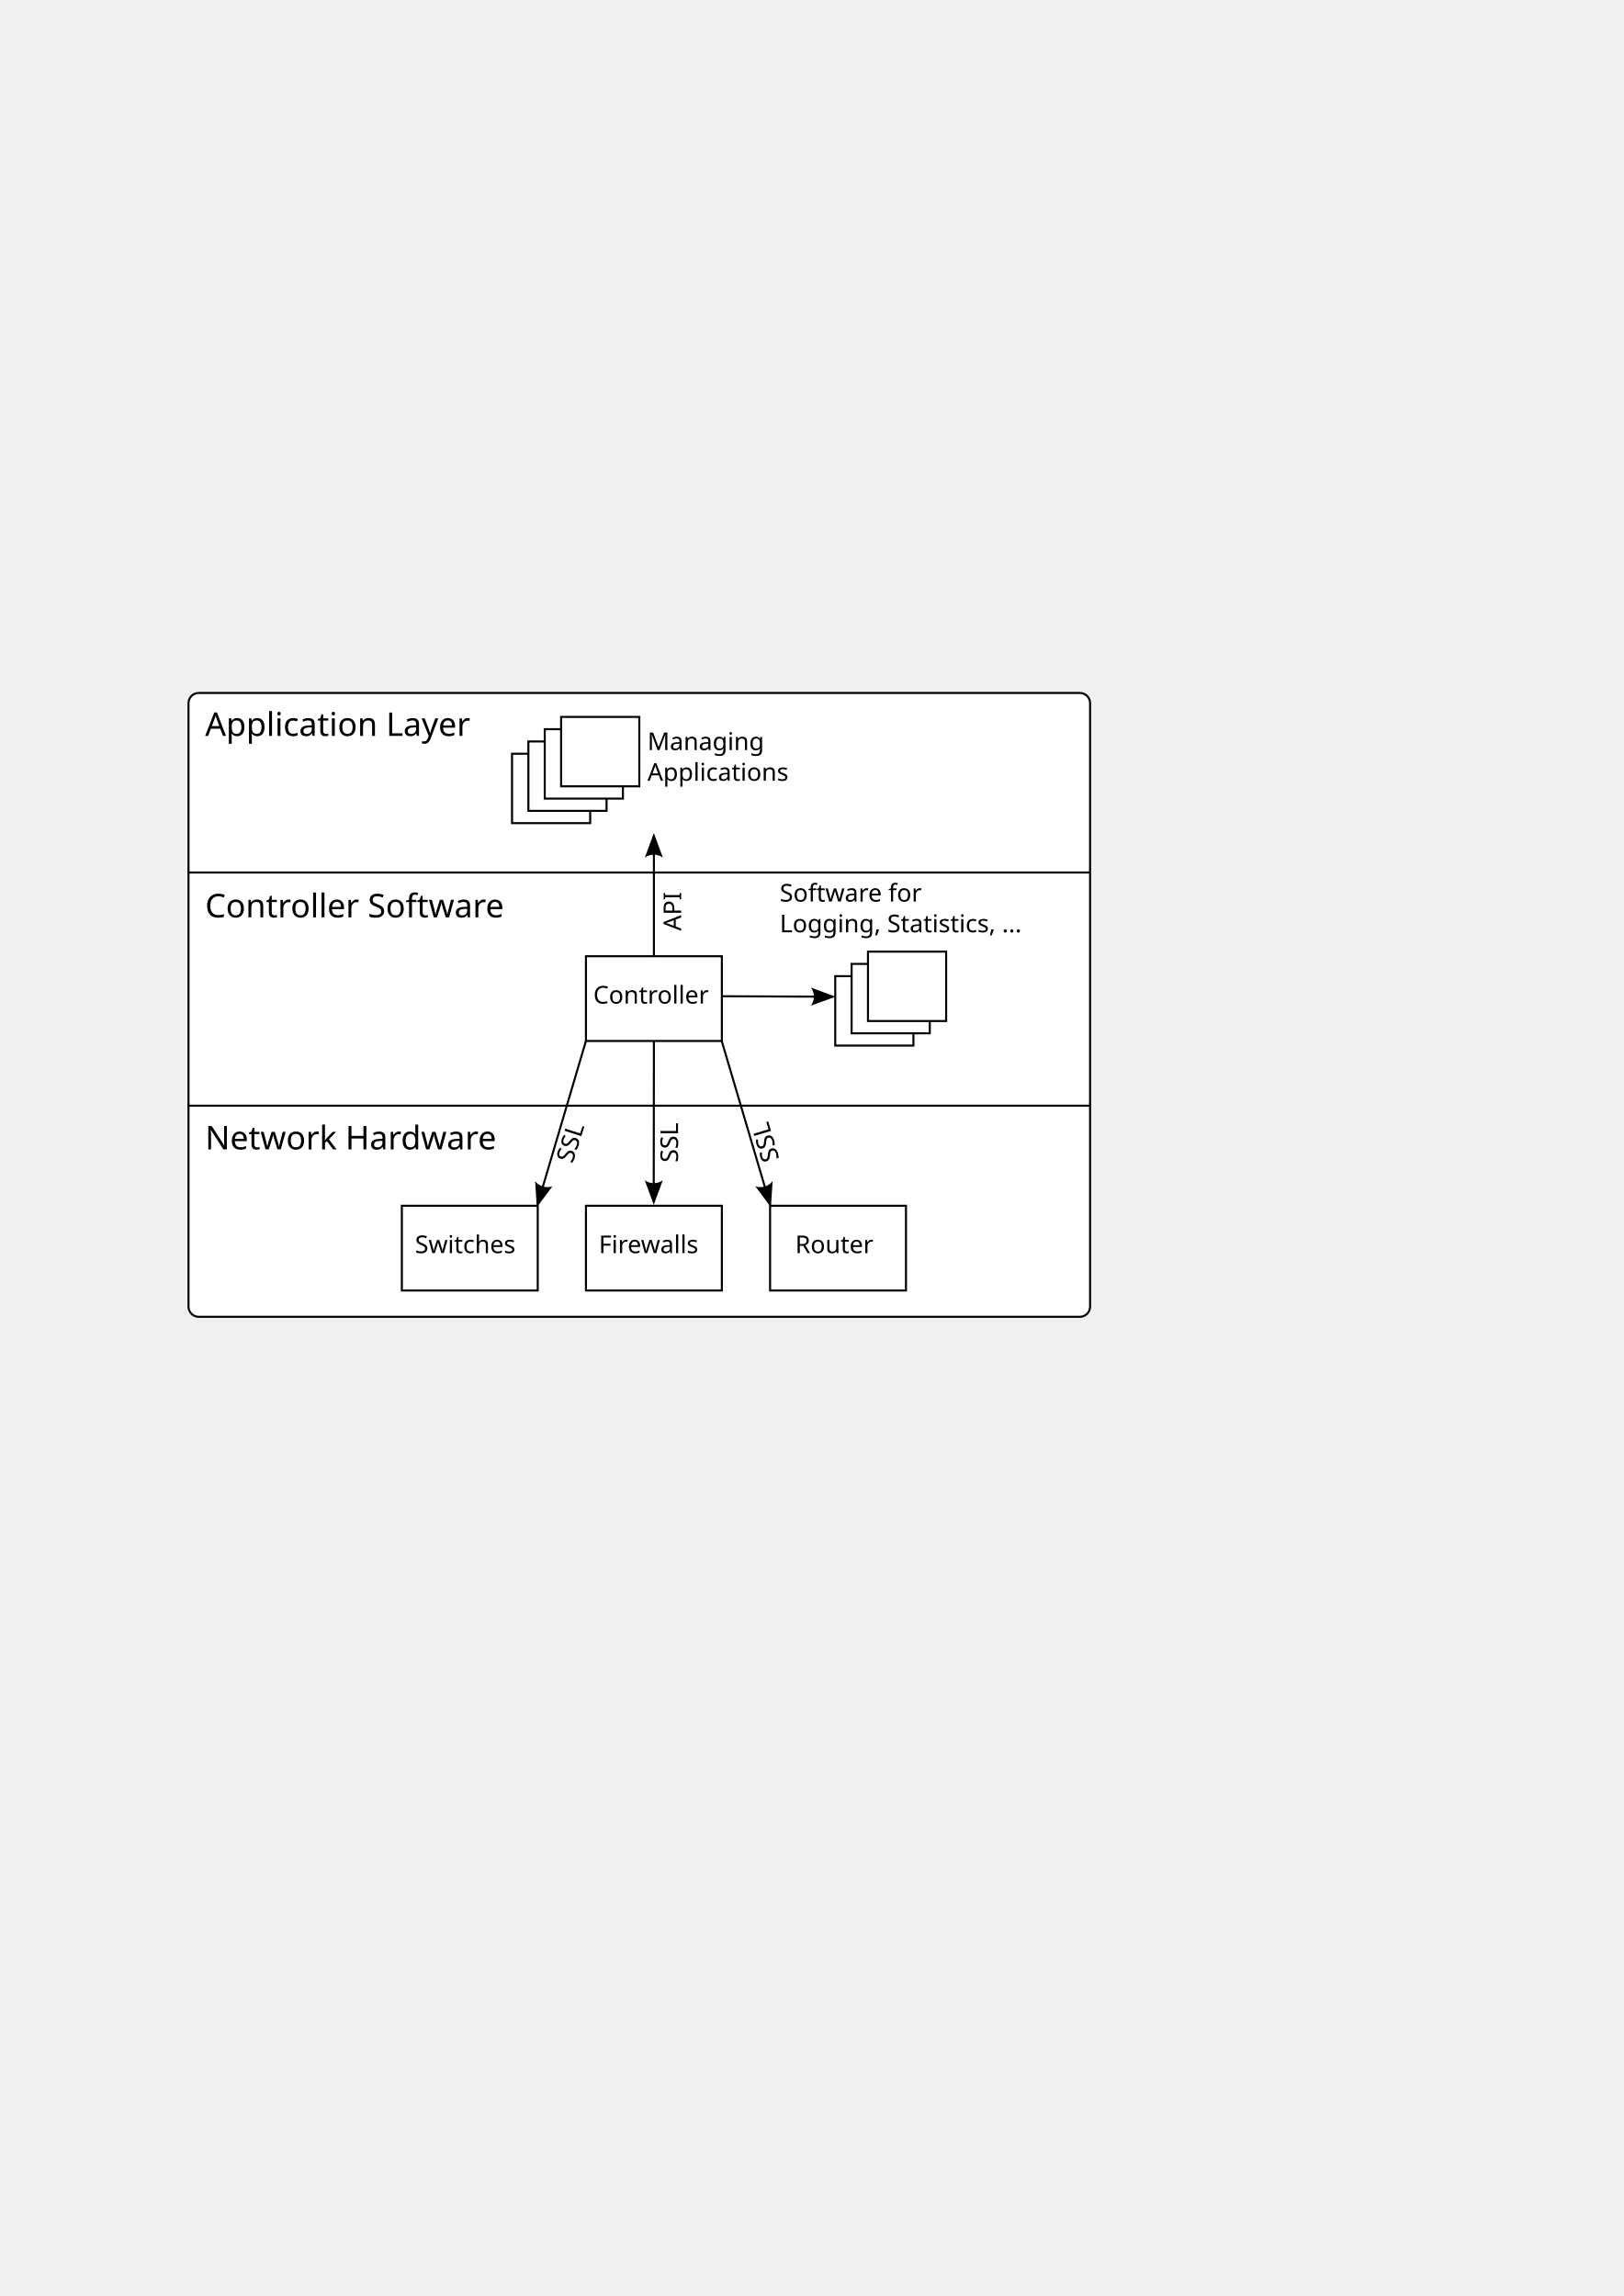
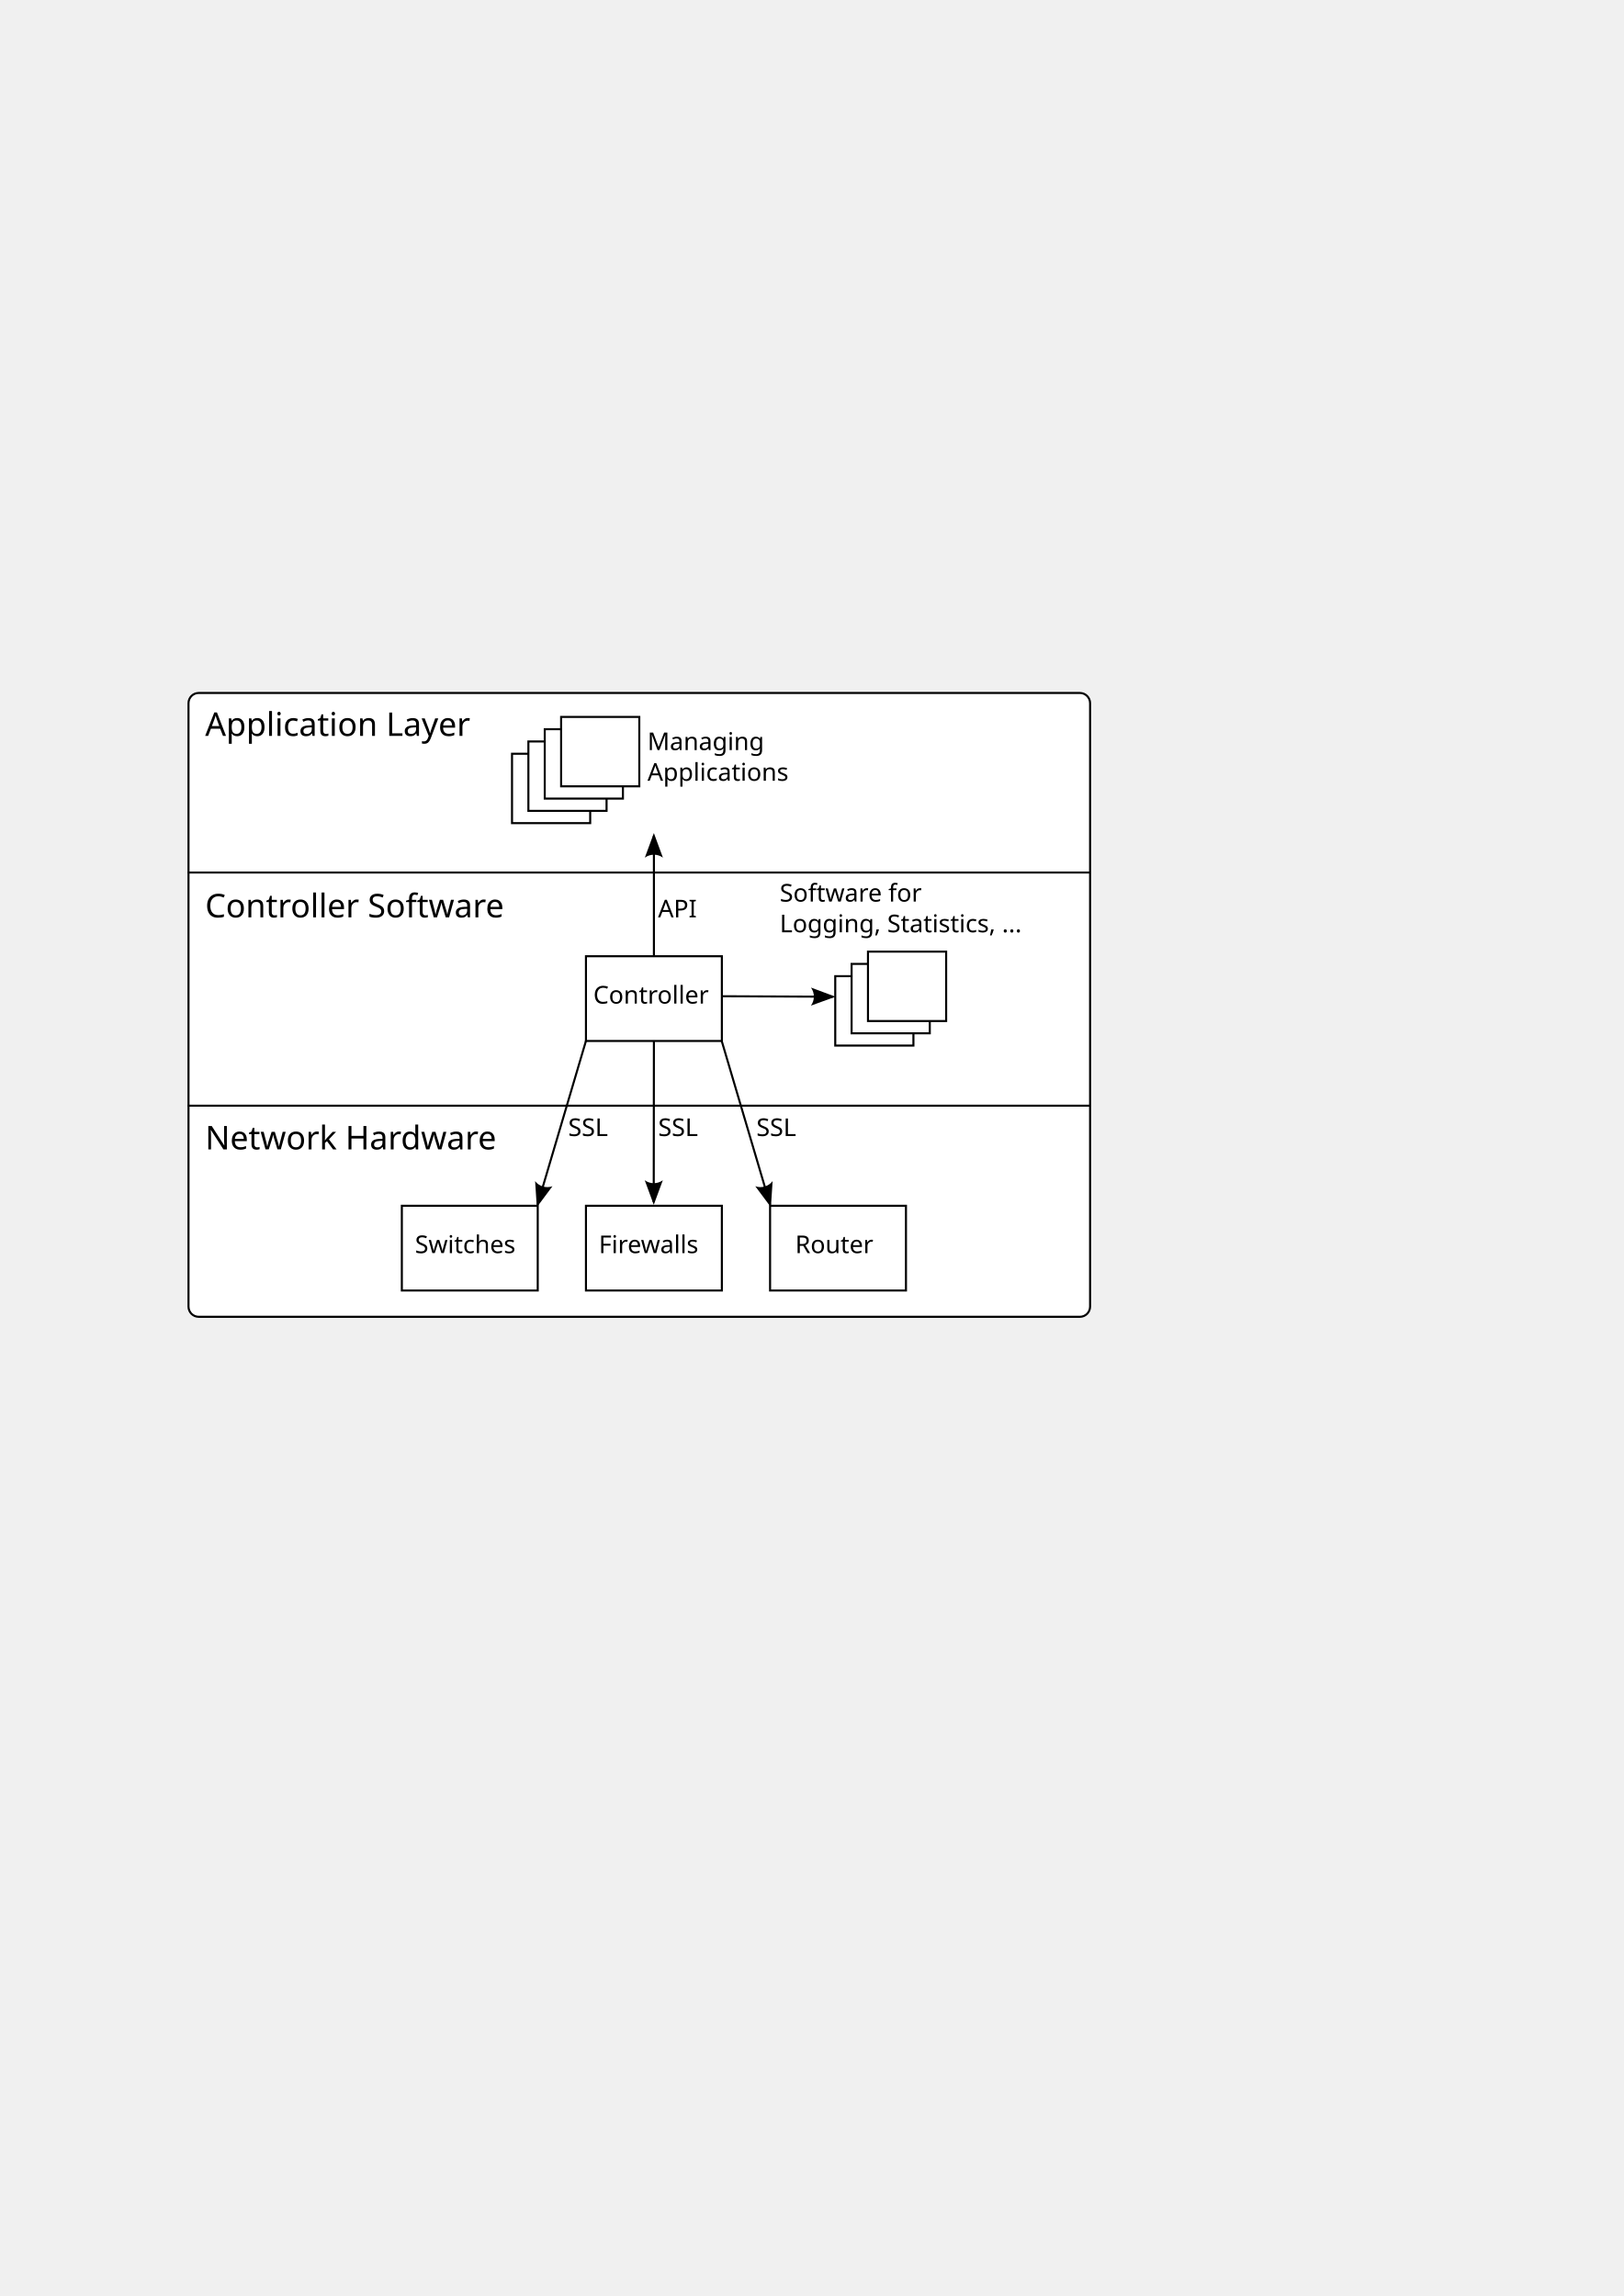
<svg xmlns="http://www.w3.org/2000/svg" width="210mm" height="297mm" id="svg2" version="1.1">
  <defs id="defs4">
    <marker orient="auto" refY="0.0" refX="0.0" id="Arrow2Lend" style="overflow:visible;">
      <path id="path3839" style="fill-rule:evenodd;stroke-width:0.625;stroke-linejoin:round;" d="M 8.719,4.034 L -2.207,0.016 L 8.719,-4.002 C 6.973,-1.63 6.983,1.616 8.719,4.034 z " transform="scale(1.1) rotate(180) translate(1,0)" />
    </marker>
  </defs>
  <g id="layer1">
    <rect style="fill:#ffffff;stroke:#000000;stroke-width:1;stroke-linejoin:miter;stroke-miterlimit:4;stroke-dasharray:none;stroke-dashoffset:0" id="rect2985" width="440.714" height="305" x="92.143" y="338.791" ry="5" />
    <g id="g4710">
      <path id="path3755" d="m 91.875,540.576 440.98,0" style="fill:none;stroke:#000000;stroke-width:1px;stroke-linecap:butt;stroke-linejoin:miter;stroke-opacity:1" />
      <text id="text3759" y="561.934" x="100.286" style="font-size:12px;font-style:normal;font-variant:normal;font-weight:normal;font-stretch:normal;line-height:125%;letter-spacing:0px;word-spacing:0px;fill:#000000;fill-opacity:1;stroke:none;font-family:Sans;-inkscape-font-specification:Clean" xml:space="preserve">
        <tspan style="font-size:16px" y="561.934" x="100.286" id="tspan3761">Network Hardware</tspan>
      </text>
    </g>
    <g id="g4705">
      <path style="fill:none;stroke:#000000;stroke-width:1px;stroke-linecap:butt;stroke-linejoin:miter;stroke-opacity:1" d="m 91.875,426.576 440.98,0" id="path3757" />
      <text xml:space="preserve" style="font-size:12px;font-style:normal;font-variant:normal;font-weight:normal;font-stretch:normal;line-height:125%;letter-spacing:0px;word-spacing:0px;fill:#000000;fill-opacity:1;stroke:none;font-family:Sans;-inkscape-font-specification:Clean" x="100.286" y="448.505" id="text3763">
        <tspan id="tspan3765" x="100.286" y="448.505" style="font-size:16px">Controller Software</tspan>
      </text>
    </g>
    <text xml:space="preserve" style="font-size:12px;font-style:normal;font-variant:normal;font-weight:normal;font-stretch:normal;line-height:125%;letter-spacing:0px;word-spacing:0px;fill:#000000;fill-opacity:1;stroke:none;font-family:Sans;-inkscape-font-specification:Clean" x="100.286" y="359.791" id="text3767">
      <tspan id="tspan3769" x="100.286" y="359.791" style="font-size:16px">Application Layer</tspan>
    </text>
    <g id="g4674">
      <g id="g3799">
        <rect style="fill:#ffffff;stroke:#000000;stroke-width:1;stroke-linejoin:miter;stroke-miterlimit:4;stroke-dasharray:none;stroke-dashoffset:0" id="rect3771" width="66.429" height="41.429" x="196.429" y="589.505" ry="0" />
        <text xml:space="preserve" style="font-size:12px;font-style:normal;font-variant:normal;font-weight:normal;font-stretch:normal;line-height:125%;letter-spacing:0px;word-spacing:0px;fill:#000000;fill-opacity:1;stroke:none;font-family:Sans;-inkscape-font-specification:Clean" x="202.857" y="612.648" id="text3777">
          <tspan id="tspan3779" x="202.857" y="612.648">Switches</tspan>
        </text>
      </g>
      <g id="g3794">
        <rect ry="0" y="589.505" x="286.429" height="41.429" width="66.429" id="rect3773" style="fill:#ffffff;stroke:#000000;stroke-width:1;stroke-linejoin:miter;stroke-miterlimit:4;stroke-dasharray:none;stroke-dashoffset:0" />
        <text id="text3781" y="612.648" x="292.714" style="font-size:12px;font-style:normal;font-variant:normal;font-weight:normal;font-stretch:normal;line-height:125%;letter-spacing:0px;word-spacing:0px;fill:#000000;fill-opacity:1;stroke:none;font-family:Sans;-inkscape-font-specification:Clean" xml:space="preserve">
          <tspan y="612.648" x="292.714" id="tspan3783">Firewalls</tspan>
        </text>
      </g>
      <g transform="translate(-1.999589,0)" id="g3789">
        <rect style="fill:#ffffff;stroke:#000000;stroke-width:1;stroke-linejoin:miter;stroke-miterlimit:4;stroke-dasharray:none;stroke-dashoffset:0" id="rect3775" width="66.429" height="41.429" x="378.429" y="589.505" ry="0" />
        <text xml:space="preserve" style="font-size:12px;font-style:normal;font-variant:normal;font-weight:normal;font-stretch:normal;line-height:125%;letter-spacing:0px;word-spacing:0px;fill:#000000;fill-opacity:1;stroke:none;font-family:Sans;-inkscape-font-specification:Clean" x="390.714" y="612.648" id="text3785">
          <tspan id="tspan3787" x="390.714" y="612.648">Router</tspan>
        </text>
      </g>
    </g>
-     <g id="g4688">
-       <rect ry="0" y="467.505" x="286.429" height="41.429" width="66.429" id="rect3806" style="fill:#ffffff;stroke:#000000;stroke-width:1;stroke-linejoin:miter;stroke-miterlimit:4;stroke-dasharray:none;stroke-dashoffset:0" />
-       <text id="text3808" y="490.648" x="290" style="font-size:12px;font-style:normal;font-variant:normal;font-weight:normal;font-stretch:normal;line-height:125%;letter-spacing:0px;word-spacing:0px;fill:#000000;fill-opacity:1;stroke:none;font-family:Sans;-inkscape-font-specification:Clean" xml:space="preserve">
-         <tspan y="490.648" x="290" id="tspan3810">Controller</tspan>
-       </text>
-       <path style="fill:none;stroke:#000000;stroke-width:1px;stroke-linecap:butt;stroke-linejoin:miter;stroke-opacity:1;marker-end:url(#Arrow2Lend)" d="M 286.504,508.648 262.766,588.955" id="path3812" />
-       <path id="path4258" d="m 352.706,508.648 23.739,80.307" style="fill:none;stroke:#000000;stroke-width:1px;stroke-linecap:butt;stroke-linejoin:miter;stroke-opacity:1;marker-end:url(#Arrow2Lend)" />
-       <path id="path4260" d="m 319.643,509.148 -0.089,78.571" style="fill:none;stroke:#000000;stroke-width:1px;stroke-linecap:butt;stroke-linejoin:miter;stroke-opacity:1;marker-end:url(#Arrow2Lend)" />
-       <text transform="matrix(0,-1,1,0,0,0)" id="text4444" y="331.425" x="-568.363" style="font-size:12px;font-style:normal;font-variant:normal;font-weight:normal;font-stretch:normal;line-height:125%;letter-spacing:0px;word-spacing:0px;fill:#000000;fill-opacity:1;stroke:none;font-family:Sans;-inkscape-font-specification:Clean" xml:space="preserve">
-         <tspan y="331.425" x="-568.363" id="tspan4446">SSL</tspan>
-       </text>
-       <text xml:space="preserve" style="font-size:12px;font-style:normal;font-variant:normal;font-weight:normal;font-stretch:normal;line-height:125%;letter-spacing:0px;word-spacing:0px;fill:#000000;fill-opacity:1;stroke:none;font-family:Sans;-inkscape-font-specification:Clean" x="-651.949" y="202.95" id="text4448" transform="matrix(-0.2861016,-0.9581993,0.9581993,-0.2861016,0,0)">
-         <tspan id="tspan4450" x="-651.949" y="202.95">SSL</tspan>
-       </text>
-       <text transform="matrix(0.3048286,-0.9524072,0.9524072,0.3048286,0,0)" id="text4452" y="439.961" x="-456.735" style="font-size:12px;font-style:normal;font-variant:normal;font-weight:normal;font-stretch:normal;line-height:125%;letter-spacing:0px;word-spacing:0px;fill:#000000;fill-opacity:1;stroke:none;font-family:Sans;-inkscape-font-specification:Clean" xml:space="preserve">
-         <tspan y="439.961" x="-456.735" id="tspan4454">SSL</tspan>
-       </text>
-       <path id="path4456" d="m 319.643,467.273 0,-58.661" style="fill:none;stroke:#000000;stroke-width:1px;stroke-linecap:butt;stroke-linejoin:miter;stroke-opacity:1;marker-end:url(#Arrow2Lend)" />
-       <text transform="matrix(0,-1,1,0,0,0)" id="text4640" y="332.967" x="-455.081" style="font-size:12px;font-style:normal;font-variant:normal;font-weight:normal;font-stretch:normal;line-height:125%;letter-spacing:0px;word-spacing:0px;fill:#000000;fill-opacity:1;stroke:none;font-family:Sans;-inkscape-font-specification:Clean" xml:space="preserve">
-         <tspan y="332.967" x="-455.081" id="tspan4642">API</tspan>
-       </text>
-     </g>
+     <rect style="fill:#ffffff;stroke:#000000;stroke-width:1;stroke-linejoin:miter;stroke-miterlimit:4;stroke-dasharray:none;stroke-dashoffset:0" id="rect3806" width="66.429" height="41.429" x="286.429" y="467.505" ry="0" />
+     <text xml:space="preserve" style="font-size:12px;font-style:normal;font-variant:normal;font-weight:normal;font-stretch:normal;line-height:125%;letter-spacing:0px;word-spacing:0px;fill:#000000;fill-opacity:1;stroke:none;font-family:Sans;-inkscape-font-specification:Clean" x="290" y="490.648" id="text3808">
+       <tspan id="tspan3810" x="290" y="490.648">Controller</tspan>
+     </text>
+     <path id="path3812" d="M 286.504,508.648 262.766,588.955" style="fill:none;stroke:#000000;stroke-width:1px;stroke-linecap:butt;stroke-linejoin:miter;stroke-opacity:1;marker-end:url(#Arrow2Lend)" />
+     <path style="fill:none;stroke:#000000;stroke-width:1px;stroke-linecap:butt;stroke-linejoin:miter;stroke-opacity:1;marker-end:url(#Arrow2Lend)" d="m 352.706,508.648 23.739,80.307" id="path4258" />
+     <path style="fill:none;stroke:#000000;stroke-width:1px;stroke-linecap:butt;stroke-linejoin:miter;stroke-opacity:1;marker-end:url(#Arrow2Lend)" d="m 319.643,509.148 -0.089,78.571" id="path4260" />
+     <text xml:space="preserve" style="font-size:12px;font-style:normal;font-variant:normal;font-weight:normal;font-stretch:normal;line-height:125%;letter-spacing:0px;word-spacing:0px;fill:#000000;fill-opacity:1;stroke:none;font-family:Sans;-inkscape-font-specification:Clean" x="321.734" y="555.408" id="text4444">
+       <tspan id="tspan4446" x="321.734" y="555.408">SSL</tspan>
+     </text>
+     <path style="fill:none;stroke:#000000;stroke-width:1px;stroke-linecap:butt;stroke-linejoin:miter;stroke-opacity:1;marker-end:url(#Arrow2Lend)" d="m 319.643,467.273 0,-58.661" id="path4456" />
+     <text xml:space="preserve" style="font-size:12px;font-style:normal;font-variant:normal;font-weight:normal;font-stretch:normal;line-height:125%;letter-spacing:0px;word-spacing:0px;fill:#000000;fill-opacity:1;stroke:none;font-family:Sans;-inkscape-font-specification:Clean" x="321.643" y="448.505" id="text4640">
+       <tspan id="tspan4642" x="321.643" y="448.505">API</tspan>
+     </text>
    <g id="g4724">
      <rect ry="0" y="368.505" x="250.286" height="33.929" width="38.214" id="rect4644" style="fill:#ffffff;stroke:#000000;stroke-width:1;stroke-linejoin:miter;stroke-miterlimit:4;stroke-dasharray:none;stroke-dashoffset:0" />
      <rect style="fill:#ffffff;stroke:#000000;stroke-width:1;stroke-linejoin:miter;stroke-miterlimit:4;stroke-dasharray:none;stroke-dashoffset:0" id="rect4646" width="38.214" height="33.929" x="258.286" y="362.505" ry="0" />
      <rect ry="0" y="356.505" x="266.286" height="33.929" width="38.214" id="rect4648" style="fill:#ffffff;stroke:#000000;stroke-width:1;stroke-linejoin:miter;stroke-miterlimit:4;stroke-dasharray:none;stroke-dashoffset:0" />
      <rect style="fill:#ffffff;stroke:#000000;stroke-width:1;stroke-linejoin:miter;stroke-miterlimit:4;stroke-dasharray:none;stroke-dashoffset:0" id="rect4650" width="38.214" height="33.929" x="274.286" y="350.505" ry="0" />
      <text id="text4652" y="366.719" x="316.5" style="font-size:12px;font-style:normal;font-variant:normal;font-weight:normal;font-stretch:normal;line-height:125%;letter-spacing:0px;word-spacing:0px;fill:#000000;fill-opacity:1;stroke:none;font-family:Sans;-inkscape-font-specification:Clean" xml:space="preserve">
        <tspan y="366.719" x="316.5" id="tspan4654">Managing</tspan>
        <tspan id="tspan4656" y="381.719" x="316.5">Applications</tspan>
      </text>
    </g>
    <g id="g5058" transform="translate(0,6)">
      <rect ry="0" y="471.255" x="408.286" height="33.929" width="38.214" id="rect4722" style="fill:#ffffff;stroke:#000000;stroke-width:1;stroke-linejoin:miter;stroke-miterlimit:4;stroke-dasharray:none;stroke-dashoffset:0" />
      <rect style="fill:#ffffff;stroke:#000000;stroke-width:1;stroke-linejoin:miter;stroke-miterlimit:4;stroke-dasharray:none;stroke-dashoffset:0" id="rect4733" width="38.214" height="33.929" x="416.286" y="465.255" ry="0" />
      <rect ry="0" y="459.255" x="424.286" height="33.929" width="38.214" id="rect4735" style="fill:#ffffff;stroke:#000000;stroke-width:1;stroke-linejoin:miter;stroke-miterlimit:4;stroke-dasharray:none;stroke-dashoffset:0" />
    </g>
    <text xml:space="preserve" style="font-size:12px;font-style:normal;font-variant:normal;font-weight:normal;font-stretch:normal;line-height:125%;letter-spacing:0px;word-spacing:0px;fill:#000000;fill-opacity:1;stroke:none;font-family:Sans;-inkscape-font-specification:Clean" x="381.143" y="440.791" id="text4737">
      <tspan id="tspan4739" x="381.143" y="440.791">Software for</tspan>
      <tspan x="381.143" y="455.791" id="tspan4741">Logging, Statistics, ...</tspan>
    </text>
    <path style="fill:none;stroke:#000000;stroke-width:1px;stroke-linecap:butt;stroke-linejoin:miter;stroke-opacity:1;marker-end:url(#Arrow2Lend)" d="m 352.796,487.056 54.296,0.253" id="path4743" />
+     <text id="text3055" y="555.408" x="369.734" style="font-size:12px;font-style:normal;font-variant:normal;font-weight:normal;font-stretch:normal;line-height:125%;letter-spacing:0px;word-spacing:0px;fill:#000000;fill-opacity:1;stroke:none;font-family:Sans;-inkscape-font-specification:Clean" xml:space="preserve">
+       <tspan y="555.408" x="369.734" id="tspan3057">SSL</tspan>
+     </text>
+     <text id="text3059" y="555.408" x="277.734" style="font-size:12px;font-style:normal;font-variant:normal;font-weight:normal;font-stretch:normal;line-height:125%;letter-spacing:0px;word-spacing:0px;fill:#000000;fill-opacity:1;stroke:none;font-family:Sans;-inkscape-font-specification:Clean" xml:space="preserve">
+       <tspan y="555.408" x="277.734" id="tspan3061">SSL</tspan>
+     </text>
  </g>
</svg>
